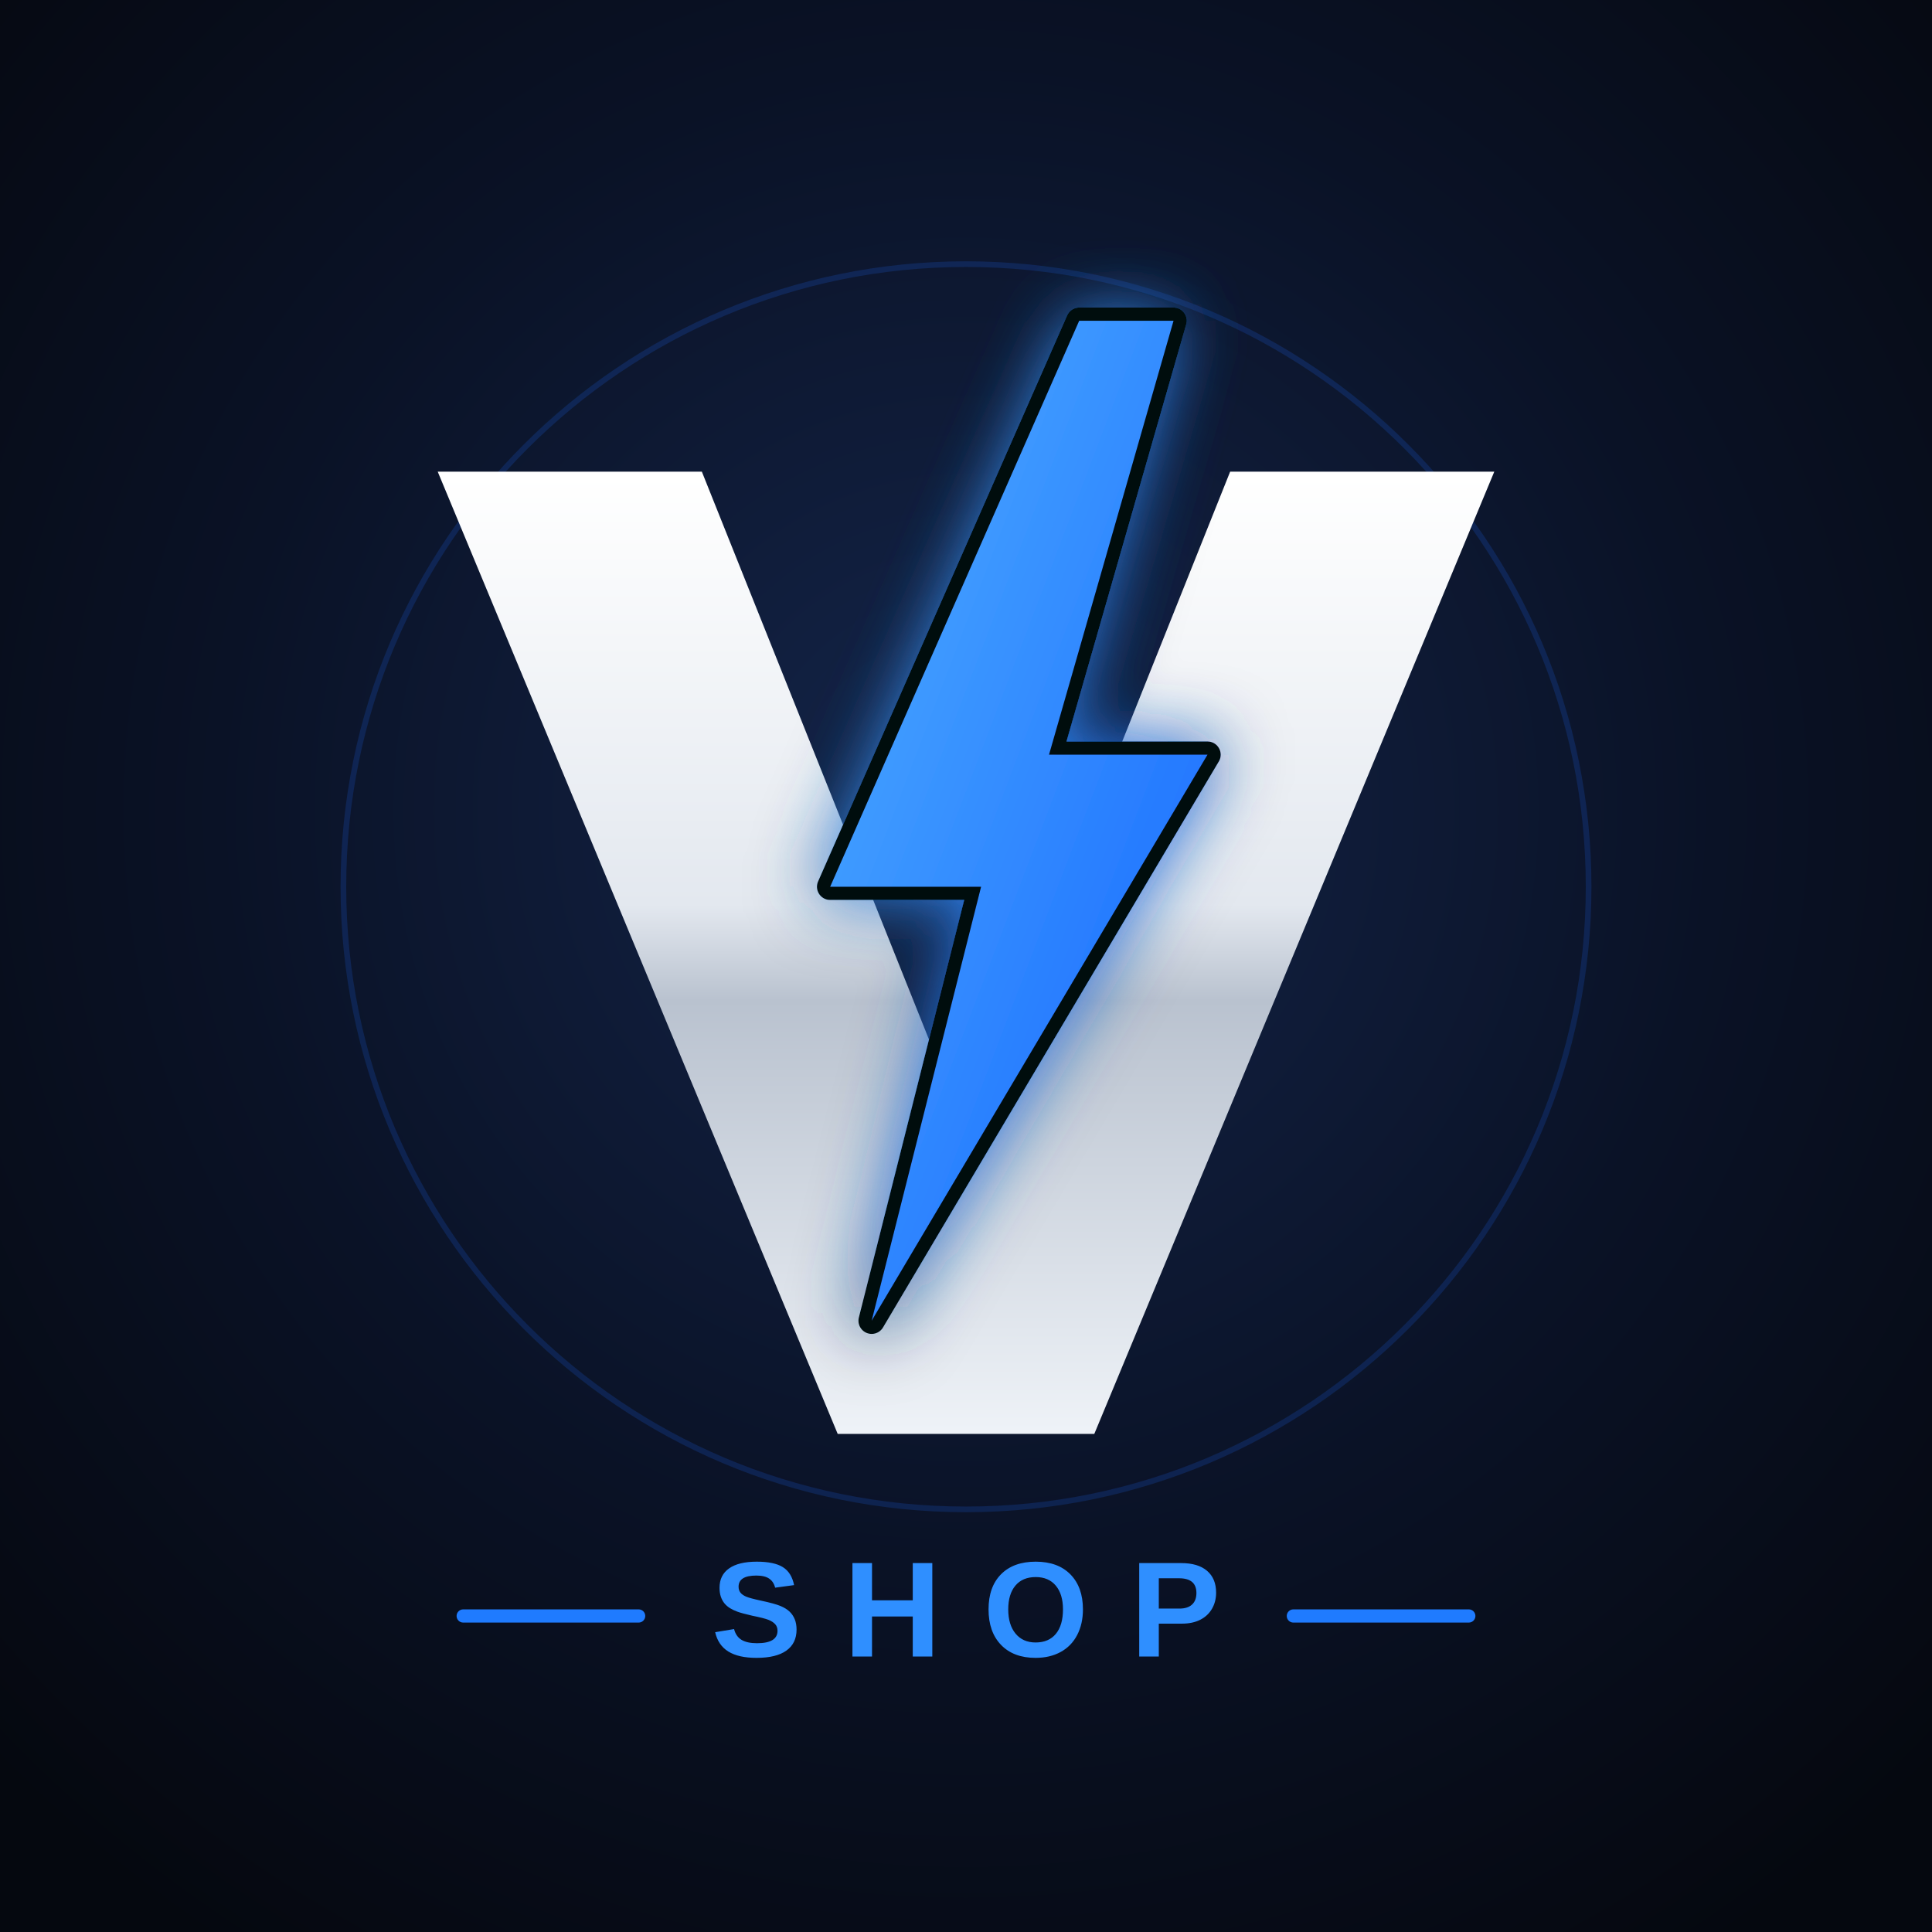
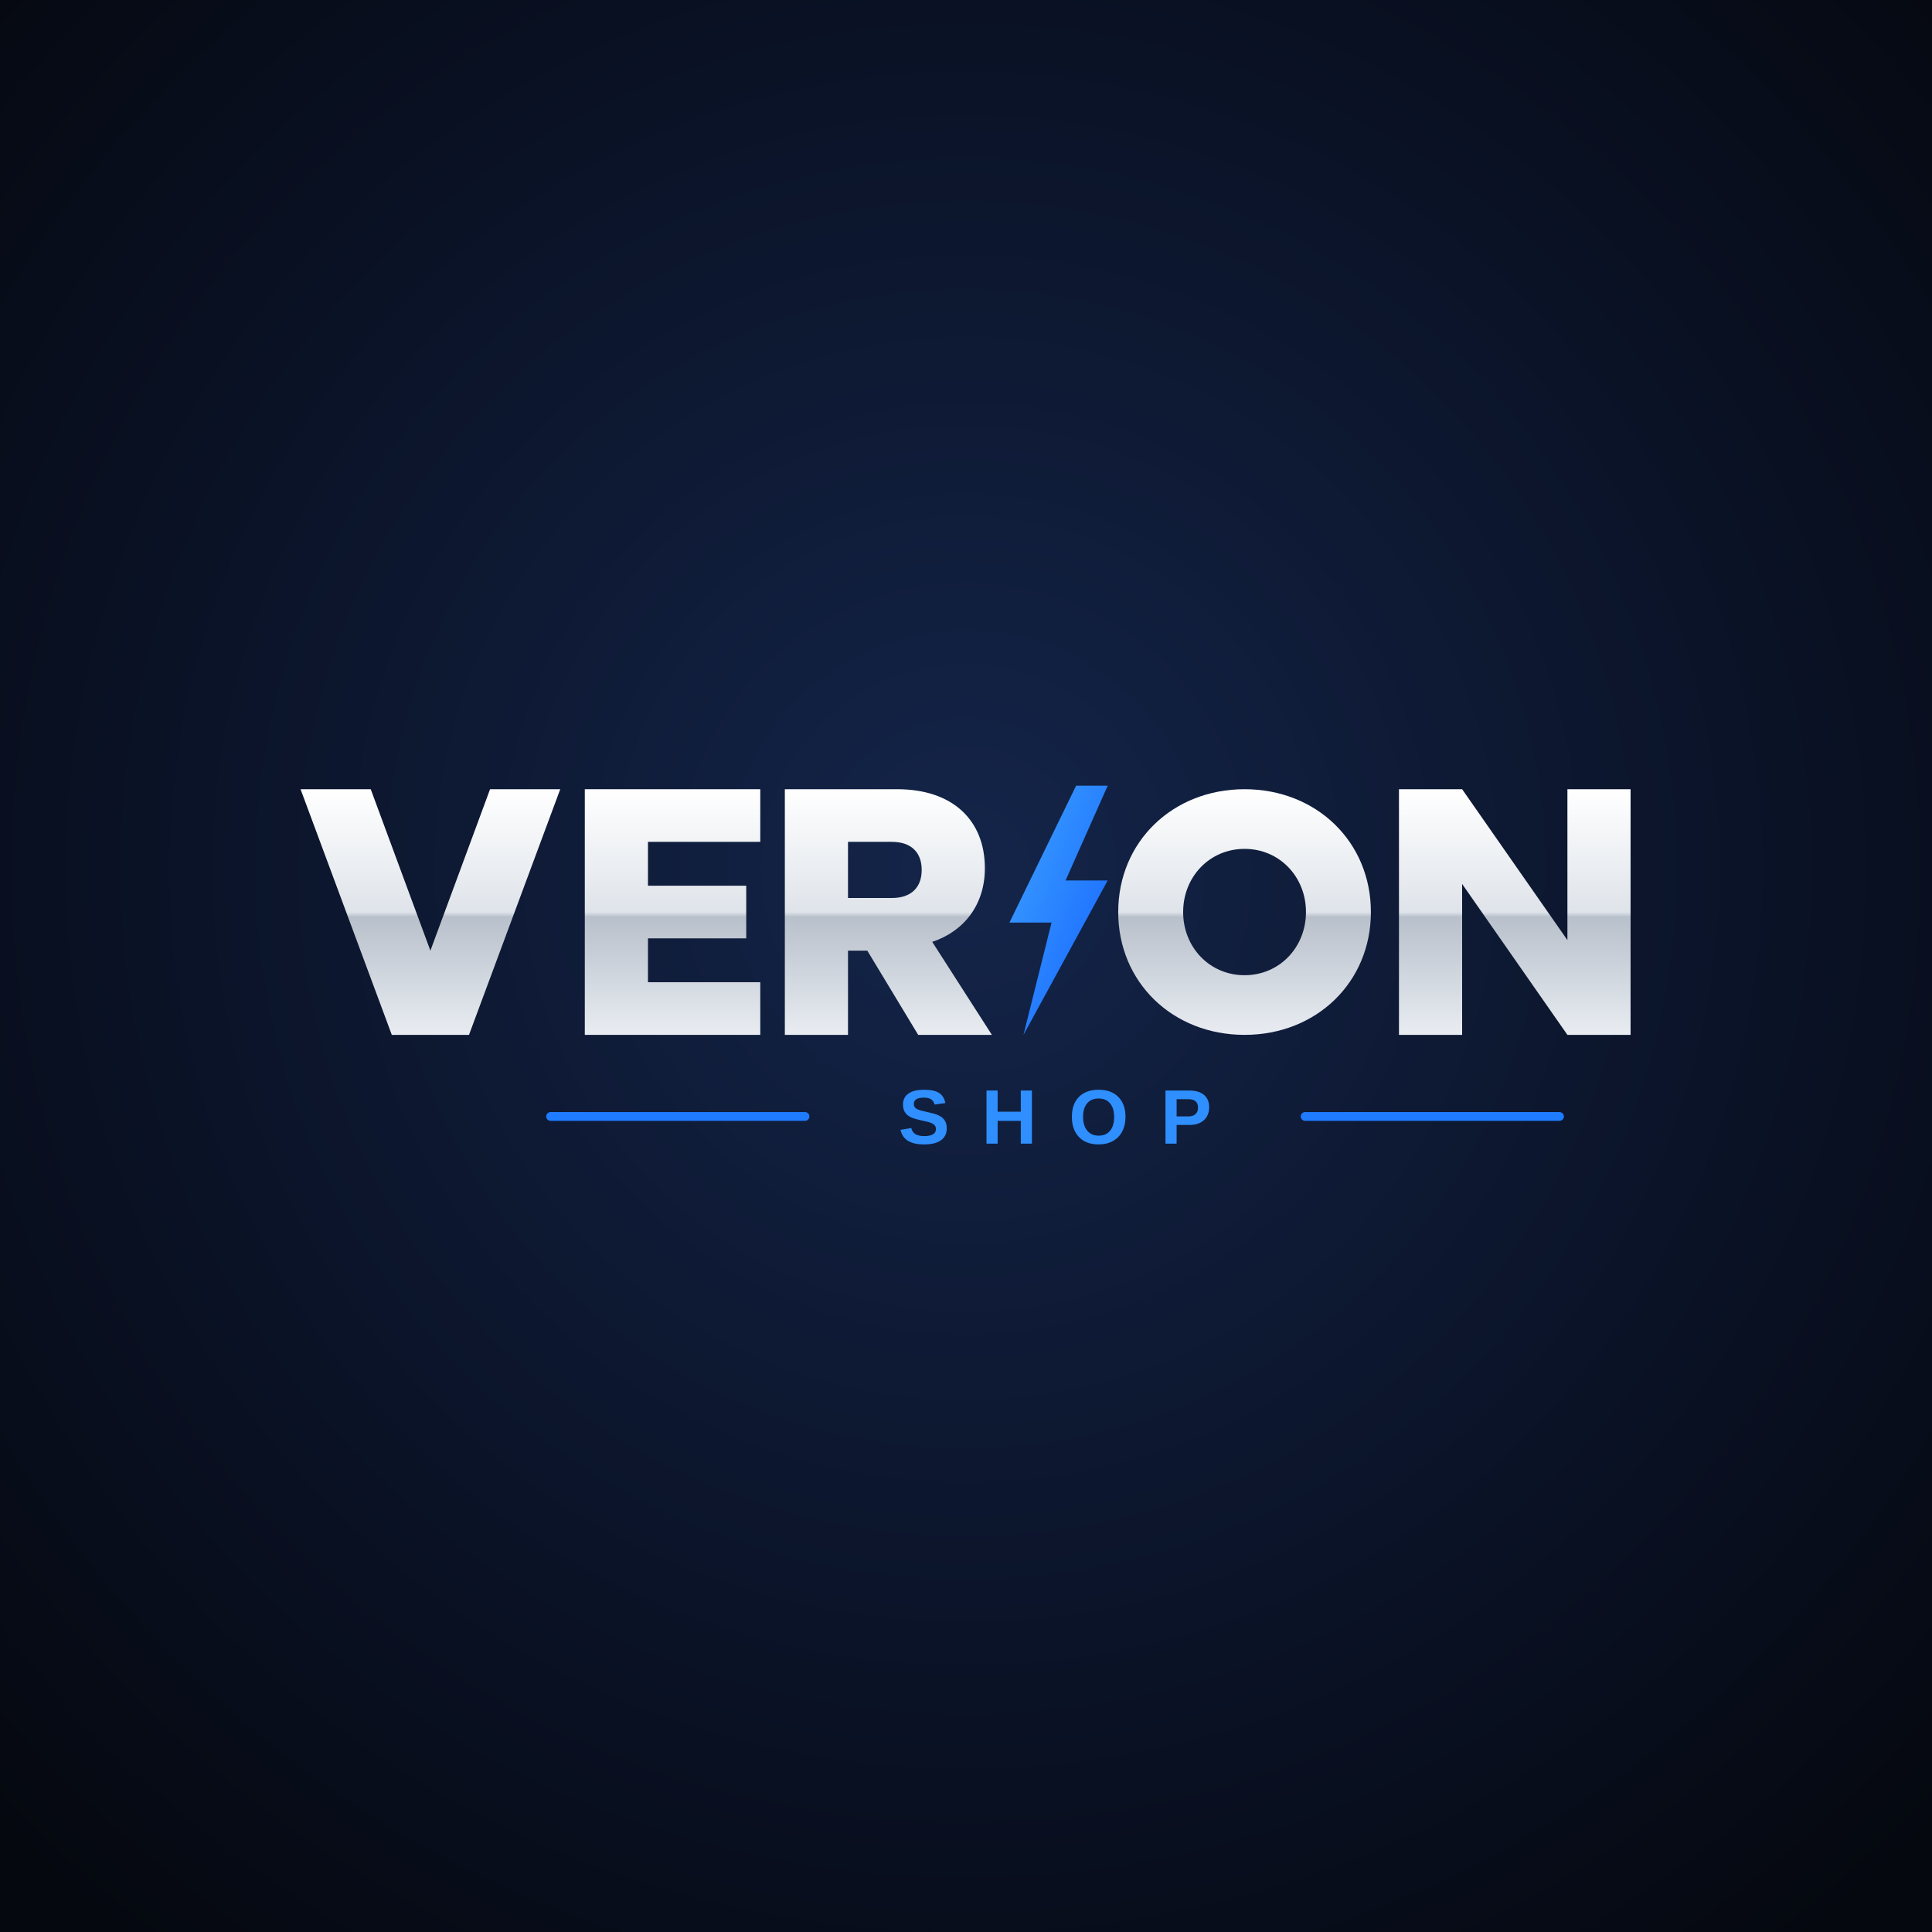
<svg xmlns="http://www.w3.org/2000/svg" width="1024" height="1024" viewBox="0 0 1024 1024">
  <defs>
-     <radialGradient id="bg" cx="50%" cy="42%" r="70%">
+     <radialGradient id="bg" cx="50%" cy="45%" r="70%">
      <stop offset="0" stop-color="#14254a" />
-       <stop offset=".55" stop-color="#0a1226" />
+       <stop offset=".6" stop-color="#0a1226" />
      <stop offset="1" stop-color="#05080f" />
    </radialGradient>
-     <linearGradient id="silver" x1="0" y1="0" x2="0" y2="1">
-       <stop offset="0" stop-color="#ffffff" />
-       <stop offset=".45" stop-color="#e3e8ef" />
-       <stop offset=".55" stop-color="#b9c2cf" />
-       <stop offset="1" stop-color="#eef2f7" />
-     </linearGradient>
-     <linearGradient id="blue" x1="0" y1="0" x2="1" y2="1">
-       <stop offset="0" stop-color="#4fb0ff" />
-       <stop offset="1" stop-color="#1463ff" />
-     </linearGradient>
-     <filter id="glow" x="-50%" y="-50%" width="200%" height="200%">
-       <feGaussianBlur stdDeviation="18" result="b" />
-       <feMerge>
-         <feMergeNode in="b" />
-         <feMergeNode in="SourceGraphic" />
-       </feMerge>
-     </filter>
  </defs>
  <rect width="1024" height="1024" fill="url(#bg)" />
-   <circle cx="512" cy="470" r="330" fill="none" stroke="#1f6bff" stroke-opacity=".18" stroke-width="3" />
-   <path d="M232 250 H372 L512 600 L652 250 H792 L580 760 H444 Z" fill="url(#silver)" />
-   <path d="M572 170 L440 470 H520 L462 700 L640 400 H556 L622 170 Z" fill="url(#blue)" filter="url(#glow)" stroke="#05080f" stroke-width="14" stroke-linejoin="round" paint-order="stroke" />
-   <rect x="242" y="853" width="100" height="7" rx="3.5" fill="#1f7bff" />
-   <rect x="682" y="853" width="100" height="7" rx="3.5" fill="#1f7bff" />
-   <text x="512" y="878" text-anchor="middle" font-family="Arial Black, Arial, Helvetica, sans-serif" font-weight="900" font-size="72" letter-spacing="22" fill="#2f8fff">SHOP</text>
+   <g transform="translate(150 409) scale(0.93)">
+     <defs>
+       <linearGradient id="vs" x1="0" y1="0" x2="0" y2="1">
+         <stop offset="0" stop-color="#ffffff" />
+         <stop offset=".5" stop-color="#dfe4ea" />
+         <stop offset=".52" stop-color="#b8c0cb" />
+         <stop offset="1" stop-color="#e9edf2" />
+       </linearGradient>
+       <linearGradient id="vb" x1="0" y1="0" x2="1" y2="1">
+         <stop offset="0" stop-color="#3ea2ff" />
+         <stop offset="1" stop-color="#1463ff" />
+       </linearGradient>
+     </defs>
+     <g fill="url(#vs)" fill-rule="evenodd" transform="translate(10 10)">
+       <path d="M0 0H40L74 92L108 0H148L96 140H52Z" />
+       <path d="M162 0H262V30H198V55H254V85H198V110H262V140H162Z" />
+       <path d="M276 0H340C372 0 390 18 390 45C390 66 378 81 360 87L394 140H352L323 92H312V140H276ZM312 30V62H337C348 62 354 56 354 46C354 36 348 30 337 30Z" />
+       <path d="M538 0C579 0 610 30 610 70C610 110 579 140 538 140C497 140 466 110 466 70C466 30 497 0 538 0ZM538 34C518 34 503 50 503 70C503 90 518 106 538 106C558 106 573 90 573 70C573 50 558 34 538 34Z" />
+       <path d="M626 0H662L722 86V0H758V140H722L662 54V140H626Z" />
+     </g>
+     <path d="M452 8L414 86H438L422 150L470 62H446L470 8Z" fill="url(#vb)" />
+     <rect x="150" y="194" width="150" height="5" rx="2.5" fill="#1f7bff" />
+     <rect x="580" y="194" width="150" height="5" rx="2.5" fill="#1f7bff" />
+     <text x="440" y="212" text-anchor="middle" font-family="Arial, Helvetica, sans-serif" font-weight="700" font-size="44" letter-spacing="18" fill="#2f8fff">SHOP</text>
+   </g>
</svg>
